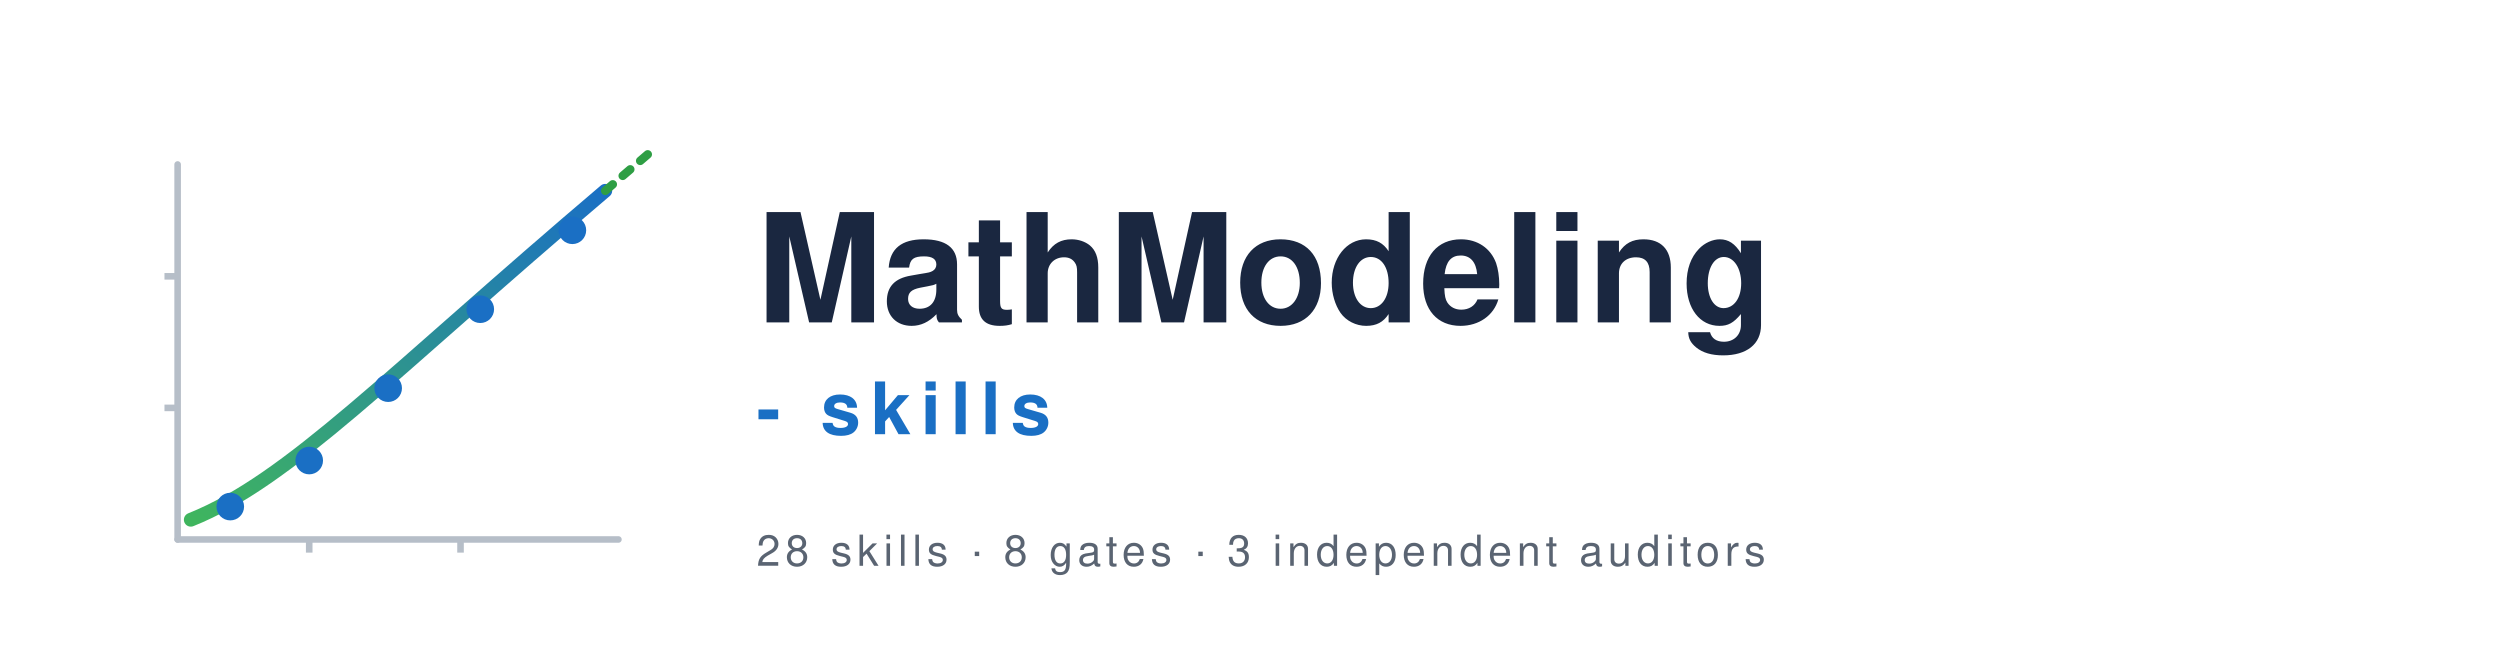
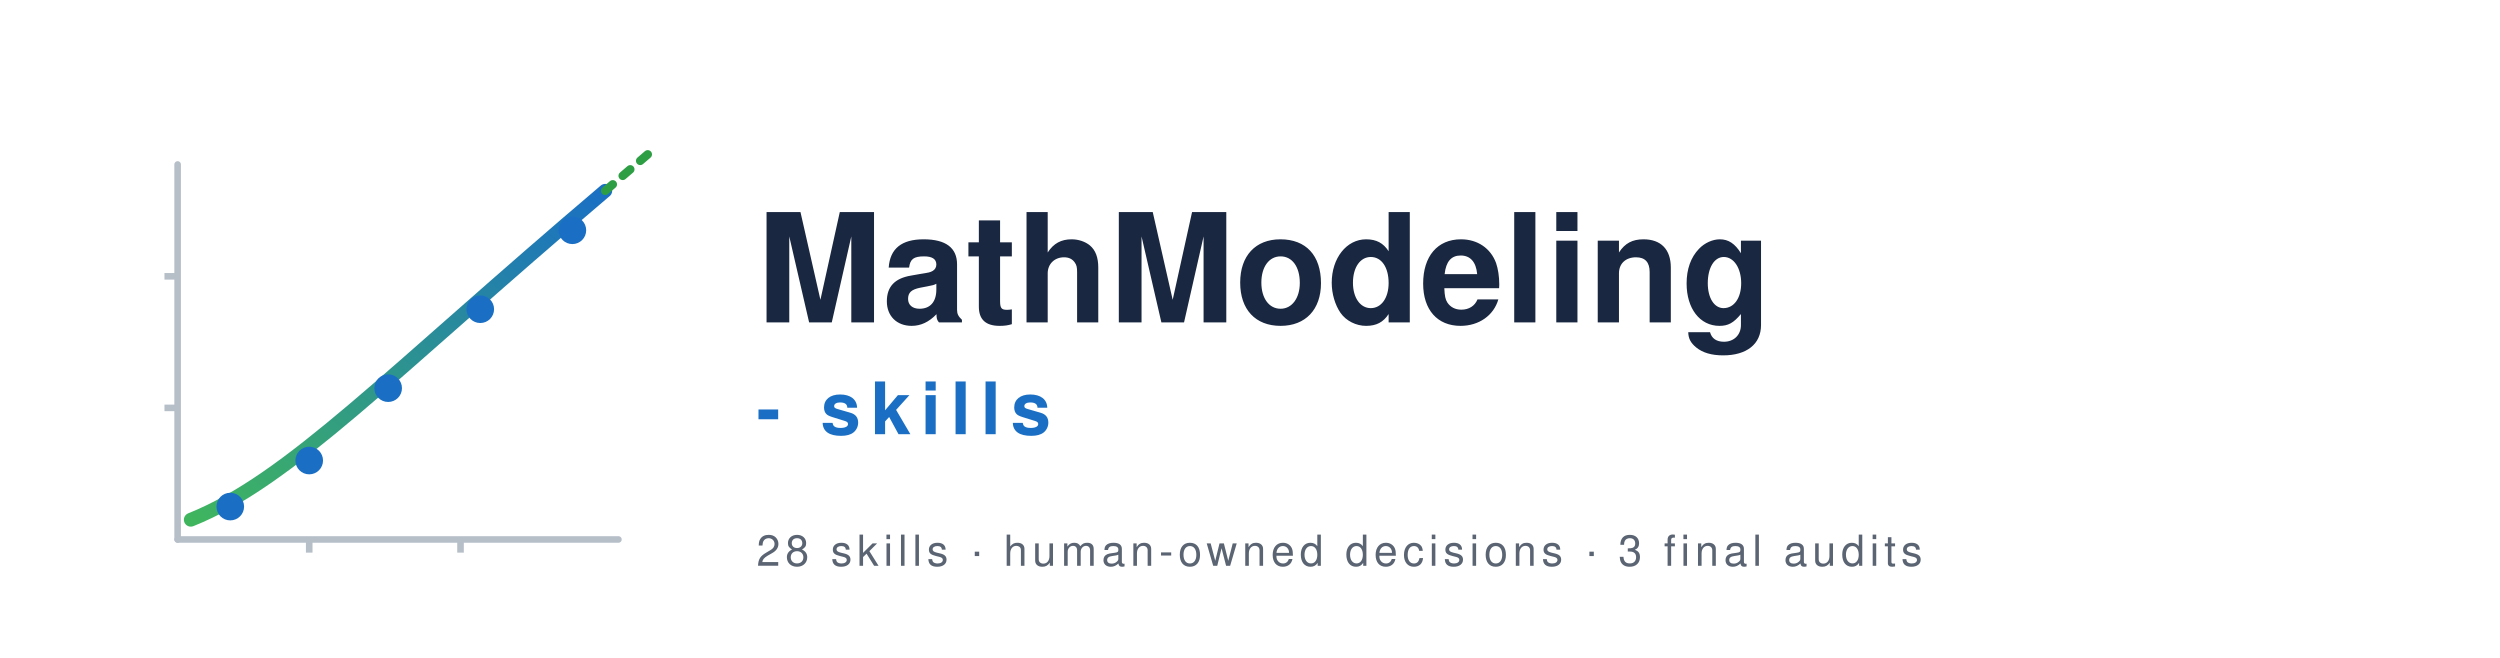
<svg xmlns="http://www.w3.org/2000/svg" viewBox="0 0 760 200" width="760" height="200" role="img" aria-label="MathModeling-skills">
  <defs>
    <linearGradient id="curveGrad" x1="0%" y1="100%" x2="100%" y2="0%">
      <stop offset="0%" stop-color="#3FB55E" />
      <stop offset="100%" stop-color="#1A6FC4" />
    </linearGradient>
  </defs>
  <g transform="translate(40, 36)">
    <line x1="14" y1="14" x2="14" y2="128" stroke="#B6BEC8" stroke-width="2" stroke-linecap="round" />
    <line x1="14" y1="128" x2="148" y2="128" stroke="#B6BEC8" stroke-width="2" stroke-linecap="round" />
    <line x1="10" y1="48" x2="14" y2="48" stroke="#B6BEC8" stroke-width="2" />
    <line x1="10" y1="88" x2="14" y2="88" stroke="#B6BEC8" stroke-width="2" />
    <line x1="54" y1="128" x2="54" y2="132" stroke="#B6BEC8" stroke-width="2" />
    <line x1="100" y1="128" x2="100" y2="132" stroke="#B6BEC8" stroke-width="2" />
    <path d="M18 122 C 48 110, 78 78, 144 22" fill="none" stroke="url(#curveGrad)" stroke-width="4.2" stroke-linecap="round" />
    <path d="M144 22 L158 10" fill="none" stroke="#2E9E44" stroke-width="2.6" stroke-linecap="round" stroke-dasharray="3 4" />
    <circle cx="30" cy="118" r="4.2" fill="#1A6FC4" />
    <circle cx="54" cy="104" r="4.2" fill="#1A6FC4" />
    <circle cx="78" cy="82" r="4.2" fill="#1A6FC4" />
    <circle cx="106" cy="58" r="4.2" fill="#1A6FC4" />
    <circle cx="134" cy="34" r="4.2" fill="#1A6FC4" />
  </g>
  <g transform="translate(230, 98)">
    <text x="0" y="0" font-family="Helvetica, Arial, sans-serif" font-size="46" font-weight="800" fill="#1A2740">MathModeling</text>
    <text x="0" y="34" font-family="Helvetica, Arial, sans-serif" font-size="22" font-weight="600" fill="#1A6FC4" letter-spacing="3">- skills</text>
  </g>
  <text x="230" y="172" font-family="Helvetica, Arial, sans-serif" font-size="13" fill="#5A6472" letter-spacing="1.5">
-     28 skills · 8 gates · 3 independent auditors
+     28 skills · human-owned decisions · 3 final audits
  </text>
</svg>
